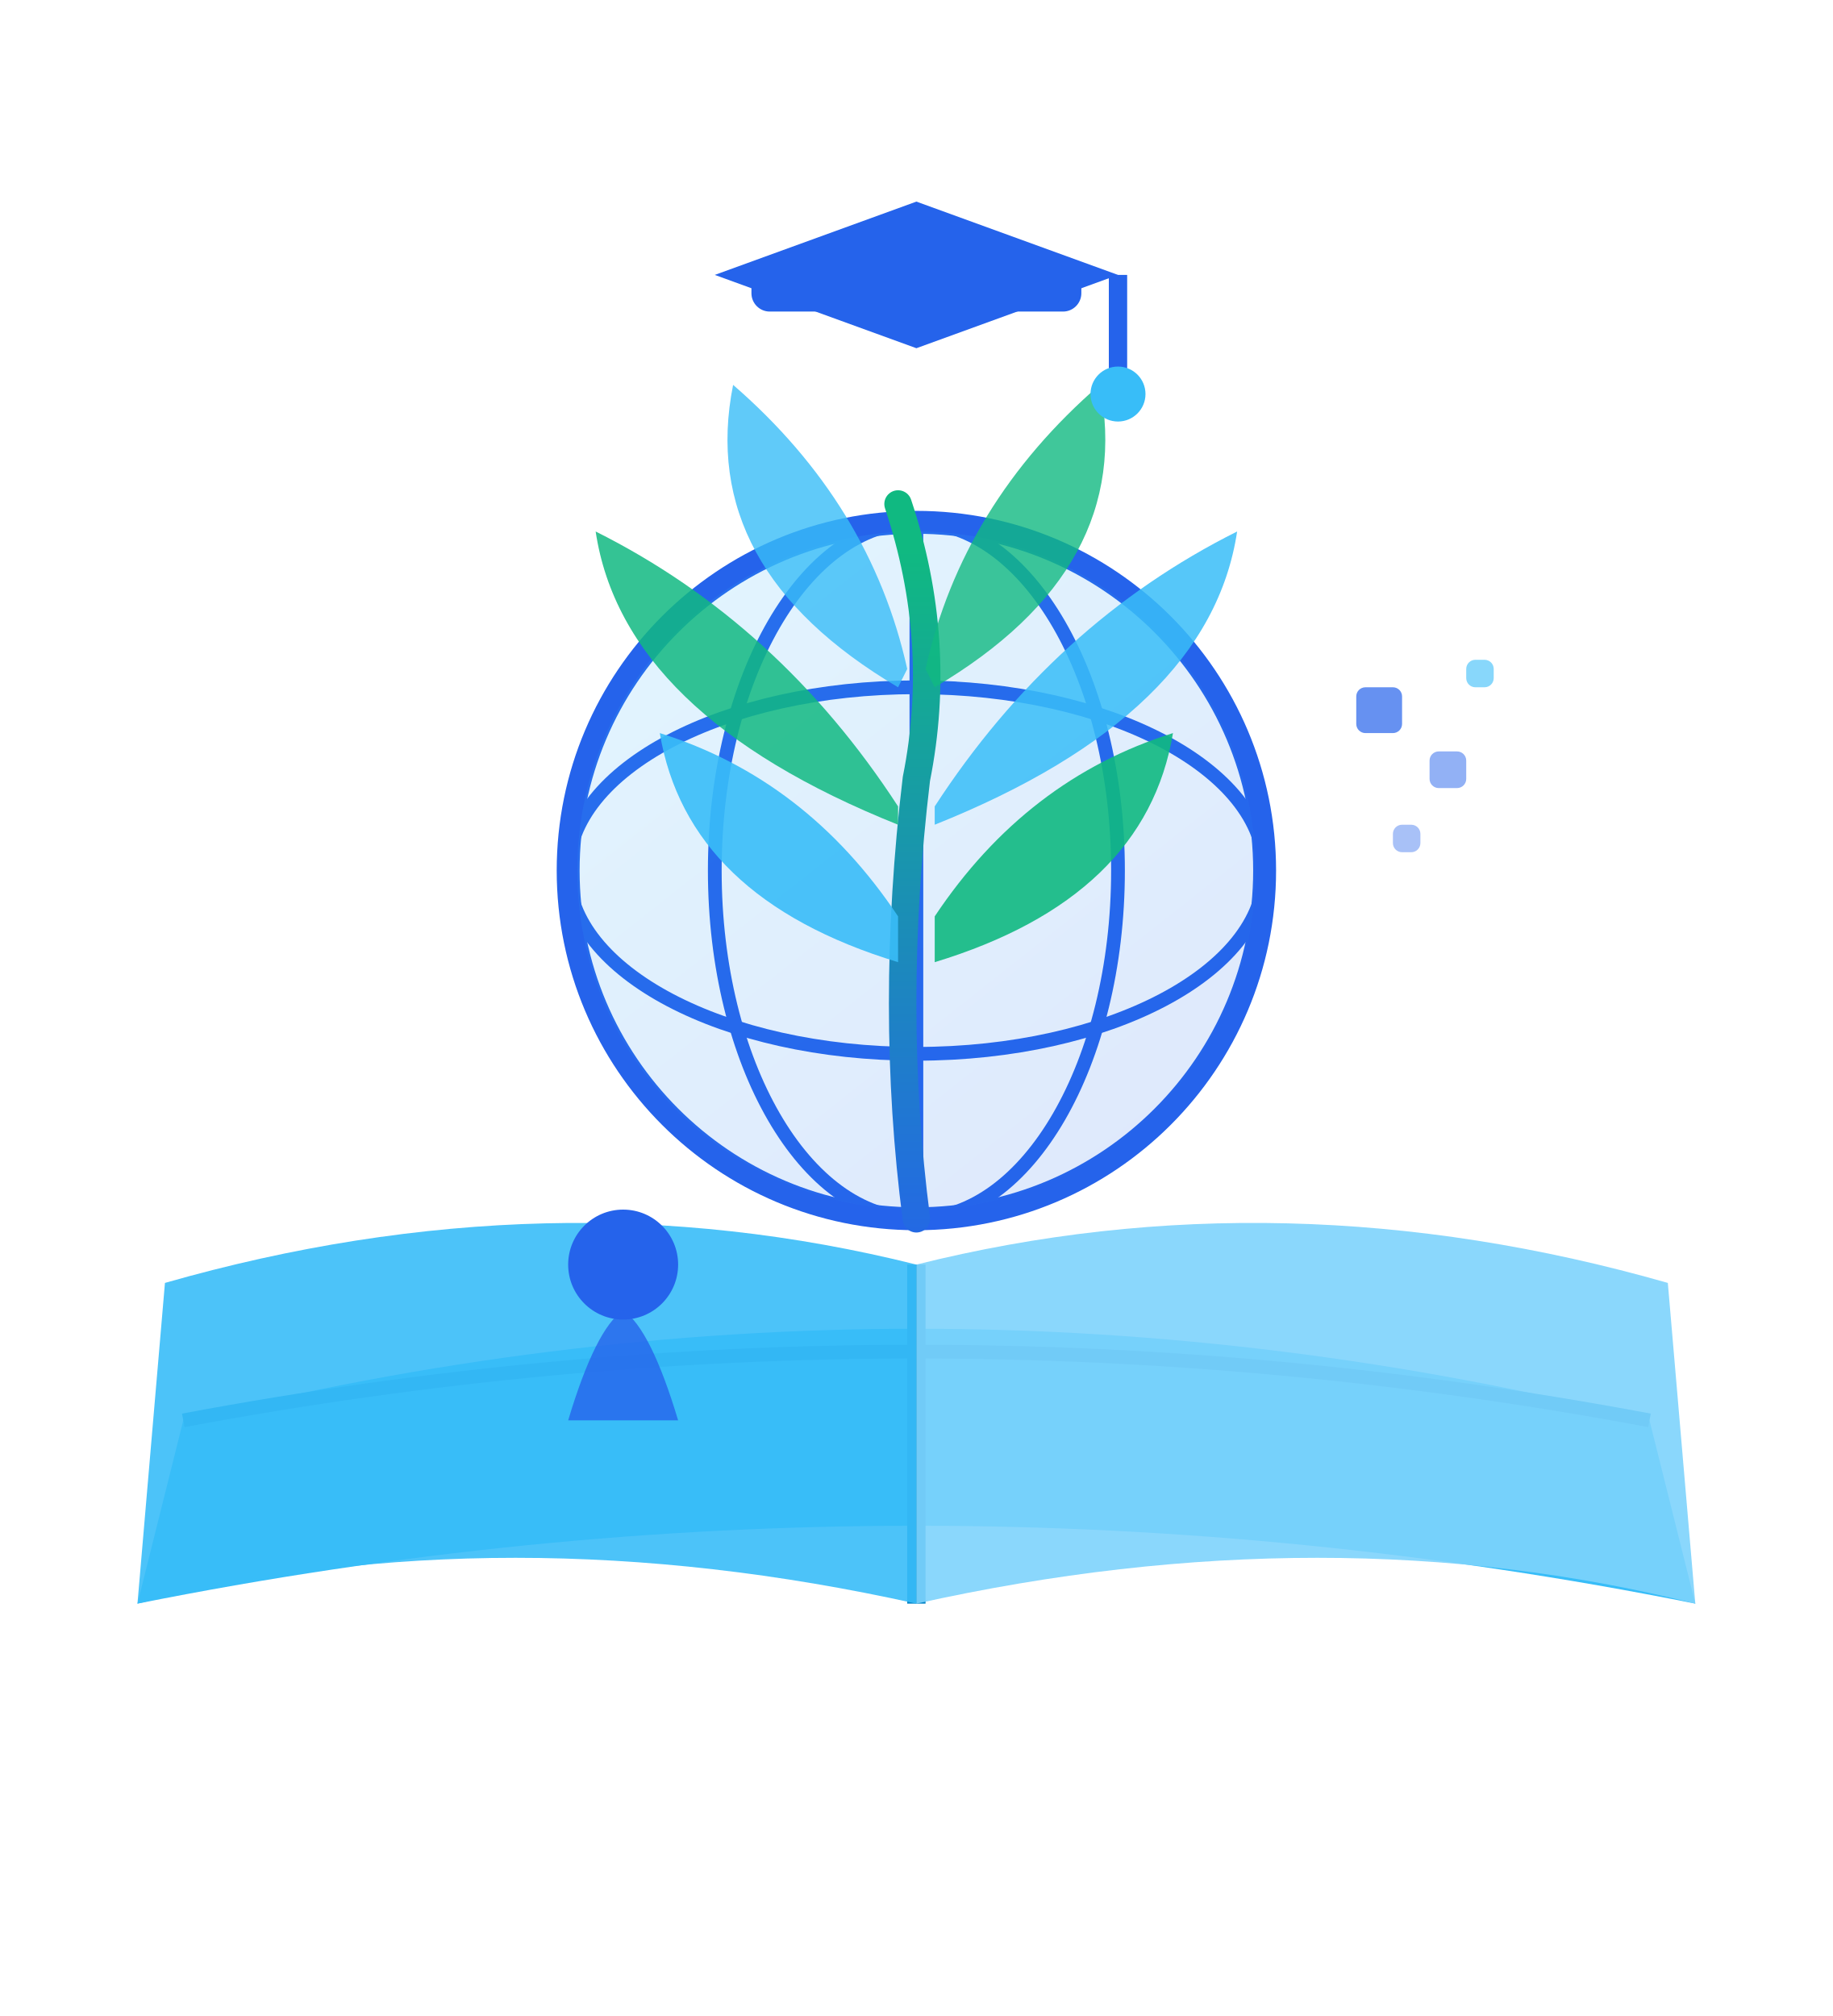
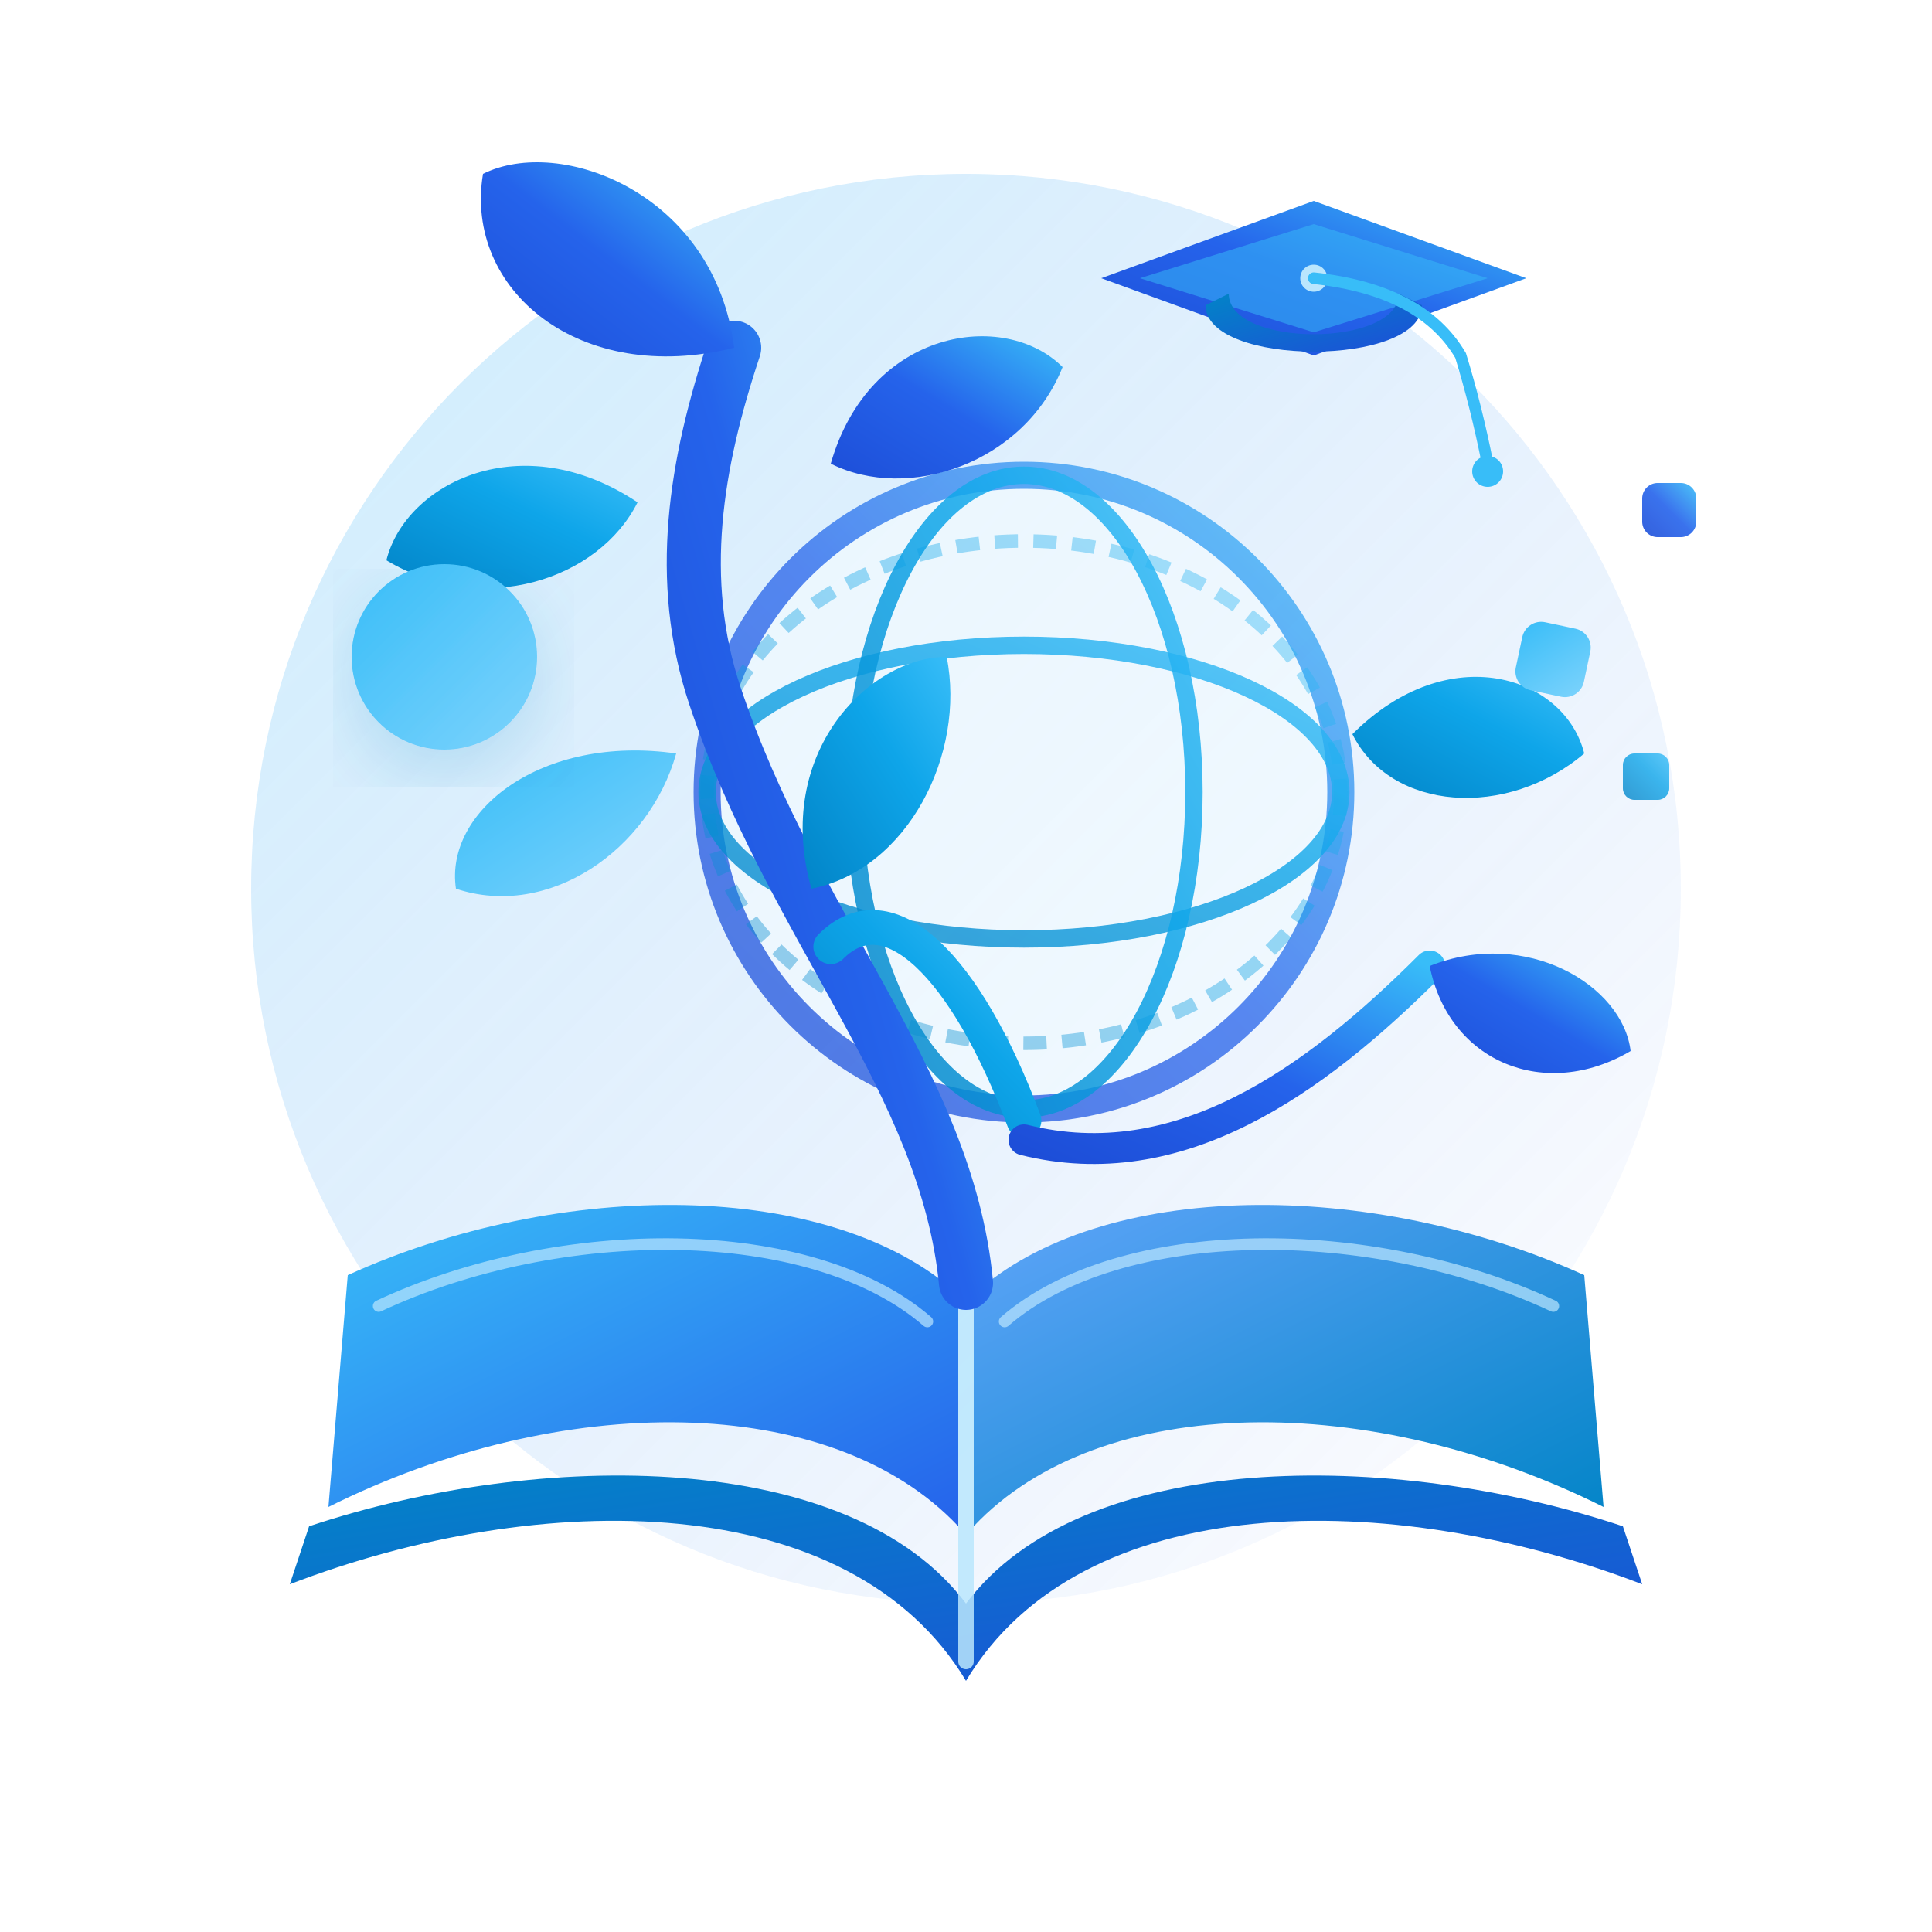
- <svg xmlns="http://www.w3.org/2000/svg" viewBox="0 0 200 220" fill="none">
-   <path d="M20 155 Q100 135 180 155 L185 175 Q100 158 15 175 Z" fill="#38BDF8" />
-   <path d="M100 138 L100 175" stroke="#0284C7" stroke-width="2" />
-   <path d="M20 155 Q100 140 180 155" fill="none" stroke="#0284C7" stroke-width="1.5" />
-   <path d="M15 175 Q55 165 100 175 L100 138 Q60 128 18 140 Z" fill="#38BDF8" opacity="0.9" />
-   <path d="M100 175 Q145 165 185 175 L182 140 Q140 128 100 138 Z" fill="#7DD3FC" opacity="0.9" />
-   <circle cx="100" cy="95" r="38" fill="none" stroke="#2563EB" stroke-width="2.5" />
-   <ellipse cx="100" cy="95" rx="38" ry="20" fill="none" stroke="#2563EB" stroke-width="1.5" />
-   <line x1="100" y1="57" x2="100" y2="133" stroke="#2563EB" stroke-width="1.5" />
-   <ellipse cx="100" cy="95" rx="22" ry="38" fill="none" stroke="#2563EB" stroke-width="1.5" />
-   <circle cx="100" cy="95" r="37" fill="url(#globeGrad)" opacity="0.15" />
+ <svg xmlns="http://www.w3.org/2000/svg" viewBox="0 0 500 500" fill="none">
  <defs>
-     <linearGradient id="globeGrad" x1="70" y1="57" x2="130" y2="133" gradientUnits="userSpaceOnUse">
+     <linearGradient id="primaryGrad" x1="0%" y1="100%" x2="100%" y2="0%">
+       <stop offset="0%" stop-color="#1D4ED8" />
+       <stop offset="50%" stop-color="#2563EB" />
+       <stop offset="100%" stop-color="#38BDF8" />
+     </linearGradient>
+     <linearGradient id="cyanSkyGrad" x1="0%" y1="100%" x2="100%" y2="0%">
+       <stop offset="0%" stop-color="#0284C7" />
+       <stop offset="60%" stop-color="#0EA5E9" />
+       <stop offset="100%" stop-color="#38BDF8" />
+     </linearGradient>
+     <linearGradient id="lightCyanGrad" x1="0%" y1="0%" x2="100%" y2="100%">
+       <stop offset="0%" stop-color="#38BDF8" />
+       <stop offset="100%" stop-color="#7DD3FC" />
+     </linearGradient>
+     <linearGradient id="bookBaseGrad" x1="0%" y1="0%" x2="100%" y2="100%">
+       <stop offset="0%" stop-color="#0284C7" />
+       <stop offset="100%" stop-color="#1D4ED8" />
+     </linearGradient>
+     <linearGradient id="bookPageLeft" x1="0%" y1="0%" x2="100%" y2="100%">
      <stop offset="0%" stop-color="#38BDF8" />
      <stop offset="100%" stop-color="#2563EB" />
    </linearGradient>
-     <linearGradient id="stemGrad" x1="100" y1="140" x2="100" y2="60" gradientUnits="userSpaceOnUse">
-       <stop offset="0%" stop-color="#2563EB" />
-       <stop offset="100%" stop-color="#10B981" />
+     <linearGradient id="bookPageRight" x1="0%" y1="0%" x2="100%" y2="100%">
+       <stop offset="0%" stop-color="#60A5FA" />
+       <stop offset="100%" stop-color="#0284C7" />
    </linearGradient>
-     <linearGradient id="leafGrad" x1="0" y1="0" x2="1" y2="1" gradientUnits="objectBoundingBox">
-       <stop offset="0%" stop-color="#38BDF8" />
-       <stop offset="100%" stop-color="#10B981" />
+     <linearGradient id="accentGlow" x1="0%" y1="0%" x2="100%" y2="100%">
+       <stop offset="0%" stop-color="#38BDF8" stop-opacity="0.25" />
+       <stop offset="100%" stop-color="#2563EB" stop-opacity="0" />
    </linearGradient>
+     <filter id="dropShadow" x="-10%" y="-10%" width="130%" height="130%">
+       <feDropShadow dx="0" dy="6" stdDeviation="10" flood-color="#0284C7" flood-opacity="0.2" />
+     </filter>
  </defs>
-   <path d="M100 133 Q97 110 100 85 Q103 70 98 55" stroke="url(#stemGrad)" stroke-width="3" fill="none" stroke-linecap="round" />
-   <path d="M98 105 Q75 98 72 80 Q88 85 98 100 Z" fill="#38BDF8" opacity="0.9" />
-   <path d="M98 90 Q68 78 65 58 Q85 68 98 88 Z" fill="#10B981" opacity="0.85" />
-   <path d="M98 75 Q76 62 80 42 Q95 55 99 73 Z" fill="#38BDF8" opacity="0.8" />
-   <path d="M102 105 Q125 98 128 80 Q112 85 102 100 Z" fill="#10B981" opacity="0.9" />
-   <path d="M102 90 Q132 78 135 58 Q115 68 102 88 Z" fill="#38BDF8" opacity="0.85" />
-   <path d="M102 75 Q124 62 120 42 Q105 55 101 73 Z" fill="#10B981" opacity="0.8" />
-   <rect x="82" y="28" width="36" height="6" rx="2" fill="#2563EB" />
-   <path d="M100 22 L122 30 L100 38 L78 30 Z" fill="#2563EB" />
-   <line x1="122" y1="30" x2="122" y2="42" stroke="#2563EB" stroke-width="2" />
-   <circle cx="122" cy="43" r="3" fill="#38BDF8" />
-   <circle cx="68" cy="138" r="6" fill="#2563EB" />
-   <path d="M62 155 Q65 145 68 143 Q71 145 74 155" fill="#2563EB" opacity="0.8" />
-   <rect x="148" y="75" width="5" height="5" rx="1" fill="#2563EB" opacity="0.7" />
-   <rect x="156" y="82" width="4" height="4" rx="1" fill="#2563EB" opacity="0.5" />
-   <rect x="152" y="90" width="3" height="3" rx="1" fill="#2563EB" opacity="0.4" />
-   <rect x="160" y="72" width="3" height="3" rx="1" fill="#38BDF8" opacity="0.6" />
+   <circle cx="250" cy="230" r="185" fill="url(#accentGlow)" />
+   <path d="M80 395 C140 375 220 375 250 415 C280 375 360 375 420 395 L425 410 C360 385 280 385 250 435 C220 385 140 385 75 410 Z" fill="url(#bookBaseGrad)" />
+   <path d="M85 390 C145 360 215 360 248 395 L248 335 C215 305 145 305 90 330 Z" fill="url(#bookPageLeft)" />
+   <path d="M98 338 C145 316 210 316 240 342" stroke="#BAE6FD" stroke-width="3" stroke-linecap="round" opacity="0.7" />
+   <path d="M252 395 C285 360 355 360 415 390 L410 330 C355 305 285 305 252 335 Z" fill="url(#bookPageRight)" />
+   <path d="M260 342 C290 316 355 316 402 338" stroke="#BAE6FD" stroke-width="3" stroke-linecap="round" opacity="0.7" />
+   <path d="M250 332 L250 430" stroke="#BAE6FD" stroke-width="4" stroke-linecap="round" opacity="0.85" />
+   <g transform="translate(265, 205)">
+     <circle cx="0" cy="0" r="82" fill="#F0F9FF" opacity="0.75" stroke="url(#primaryGrad)" stroke-width="7" />
+     <ellipse cx="0" cy="0" rx="82" ry="38" stroke="url(#cyanSkyGrad)" stroke-width="4.5" fill="none" opacity="0.8" />
+     <ellipse cx="0" cy="0" rx="82" ry="65" stroke="url(#cyanSkyGrad)" stroke-width="3.5" stroke-dasharray="6 4" fill="none" opacity="0.4" />
+     <ellipse cx="0" cy="0" rx="44" ry="82" stroke="url(#cyanSkyGrad)" stroke-width="4.5" fill="none" opacity="0.85" />
+     <line x1="0" y1="-82" x2="0" y2="82" stroke="url(#primaryGrad)" stroke-width="5" stroke-linecap="round" />
+     <line x1="-82" y1="0" x2="82" y2="0" stroke="url(#primaryGrad)" stroke-width="4" stroke-linecap="round" opacity="0.6" />
+   </g>
+   <path d="M250 332 C245 280 205 240 185 180 C175 150 180 120 190 90" fill="none" stroke="url(#primaryGrad)" stroke-width="14" stroke-linecap="round" />
+   <path d="M215 245 C230 230 250 250 265 290" fill="none" stroke="url(#cyanSkyGrad)" stroke-width="9" stroke-linecap="round" />
+   <path d="M265 295 C305 305 340 280 370 250" fill="none" stroke="url(#primaryGrad)" stroke-width="8" stroke-linecap="round" />
+   <path d="M190 90 C185 50 145 35 125 45 C120 75 150 100 190 90 Z" fill="url(#primaryGrad)" />
+   <path d="M165 130 C135 110 105 125 100 145 C125 160 155 150 165 130 Z" fill="url(#cyanSkyGrad)" />
+   <path d="M175 195 C140 190 115 210 118 230 C142 238 168 220 175 195 Z" fill="url(#lightCyanGrad)" />
+   <path d="M210 230 C200 195 225 170 245 170 C250 195 235 225 210 230 Z" fill="url(#cyanSkyGrad)" />
+   <path d="M215 120 C225 85 260 80 275 95 C265 120 235 130 215 120 Z" fill="url(#primaryGrad)" />
+   <path d="M370 250 C395 240 420 255 422 272 C400 285 375 275 370 250 Z" fill="url(#primaryGrad)" />
+   <path d="M350 190 C375 165 405 175 410 195 C390 212 360 210 350 190 Z" fill="url(#cyanSkyGrad)" />
+   <circle cx="115" cy="170" r="24" fill="url(#lightCyanGrad)" filter="url(#dropShadow)" />
+   <rect x="395" y="160" width="18" height="18" rx="5" fill="url(#lightCyanGrad)" transform="rotate(12 395 160)" />
+   <rect x="425" y="125" width="14" height="14" rx="4" fill="url(#primaryGrad)" opacity="0.9" />
+   <rect x="420" y="195" width="12" height="12" rx="3" fill="url(#cyanSkyGrad)" opacity="0.8" />
+   <g transform="translate(340, 80)">
+     <path d="M0 -28 L55 -8 L0 12 L-55 -8 Z" fill="url(#primaryGrad)" />
+     <path d="M0 -22 L45 -8 L0 6 L-45 -8 Z" fill="#38BDF8" opacity="0.5" />
+     <path d="M-28 -1 C-28 15 28 15 28 -1 L22 -4 C22 10 -22 10 -22 -4 Z" fill="url(#bookBaseGrad)" />
+     <circle cx="0" cy="-8" r="3.5" fill="#BAE6FD" />
+     <path d="M0 -8 Q28 -5 38 12 Q42 25 45 40" fill="none" stroke="#38BDF8" stroke-width="3" stroke-linecap="round" />
+     <circle cx="45" cy="42" r="4" fill="#38BDF8" />
+   </g>
</svg>
